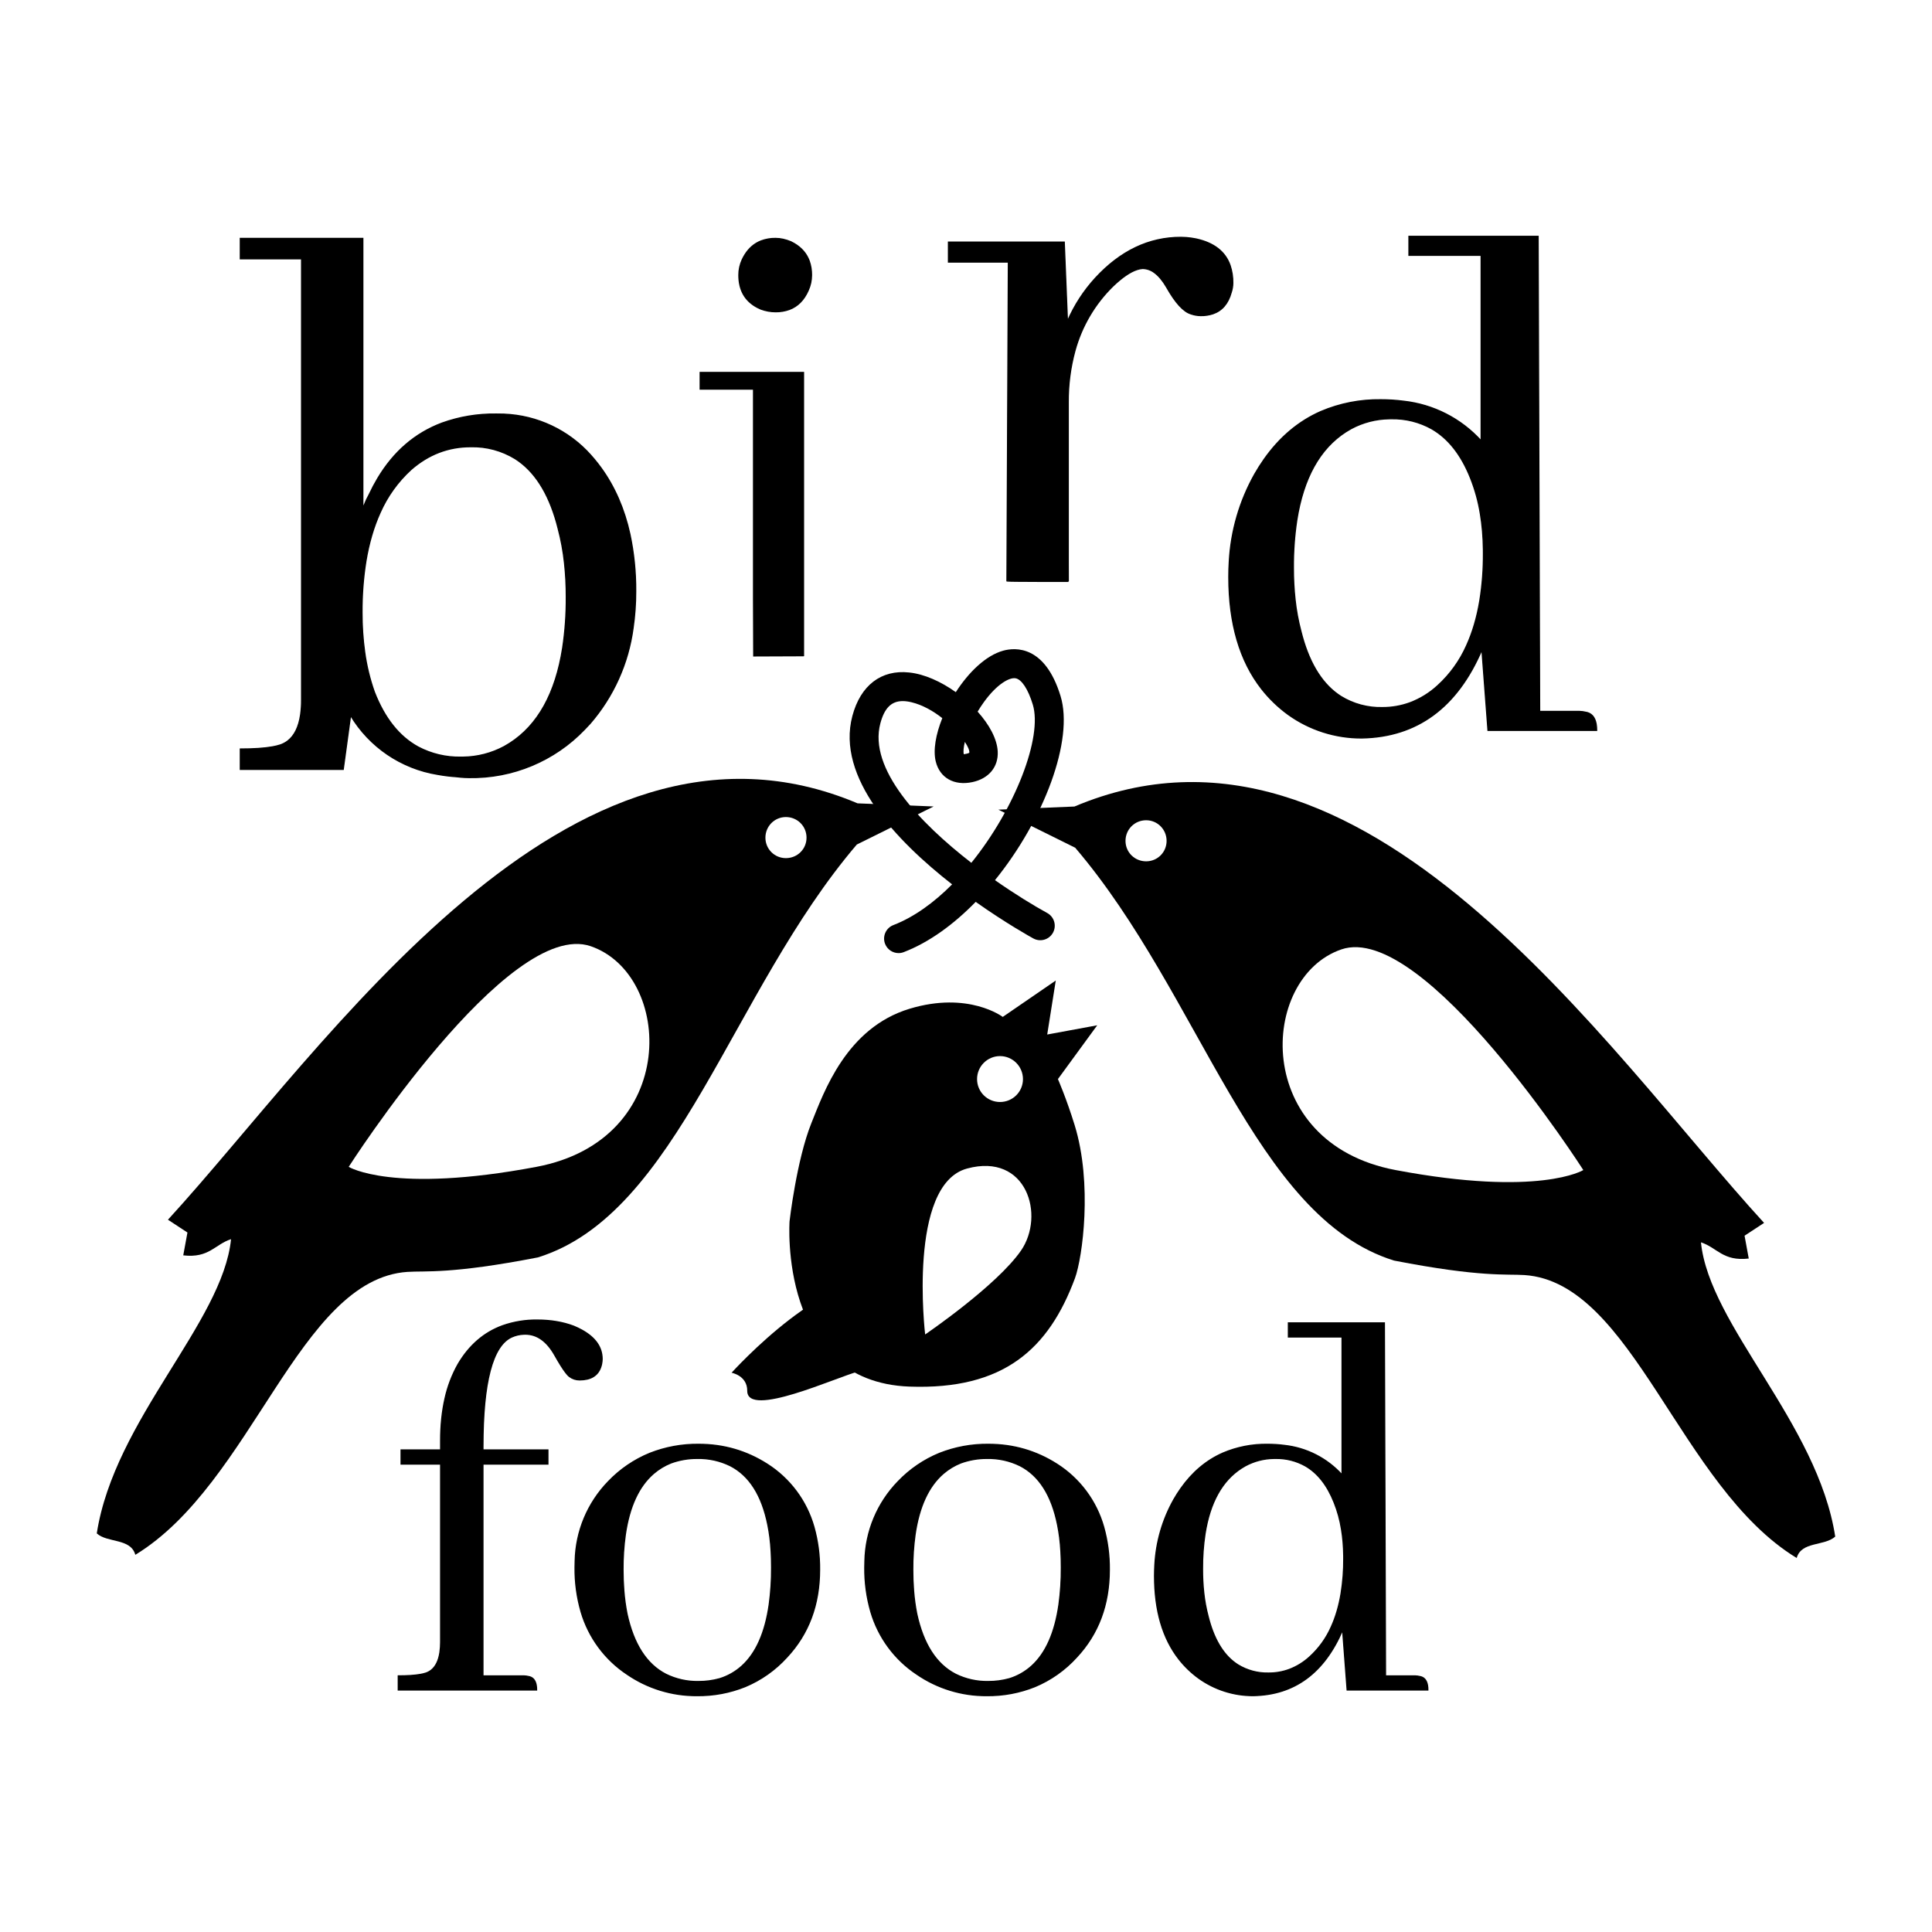
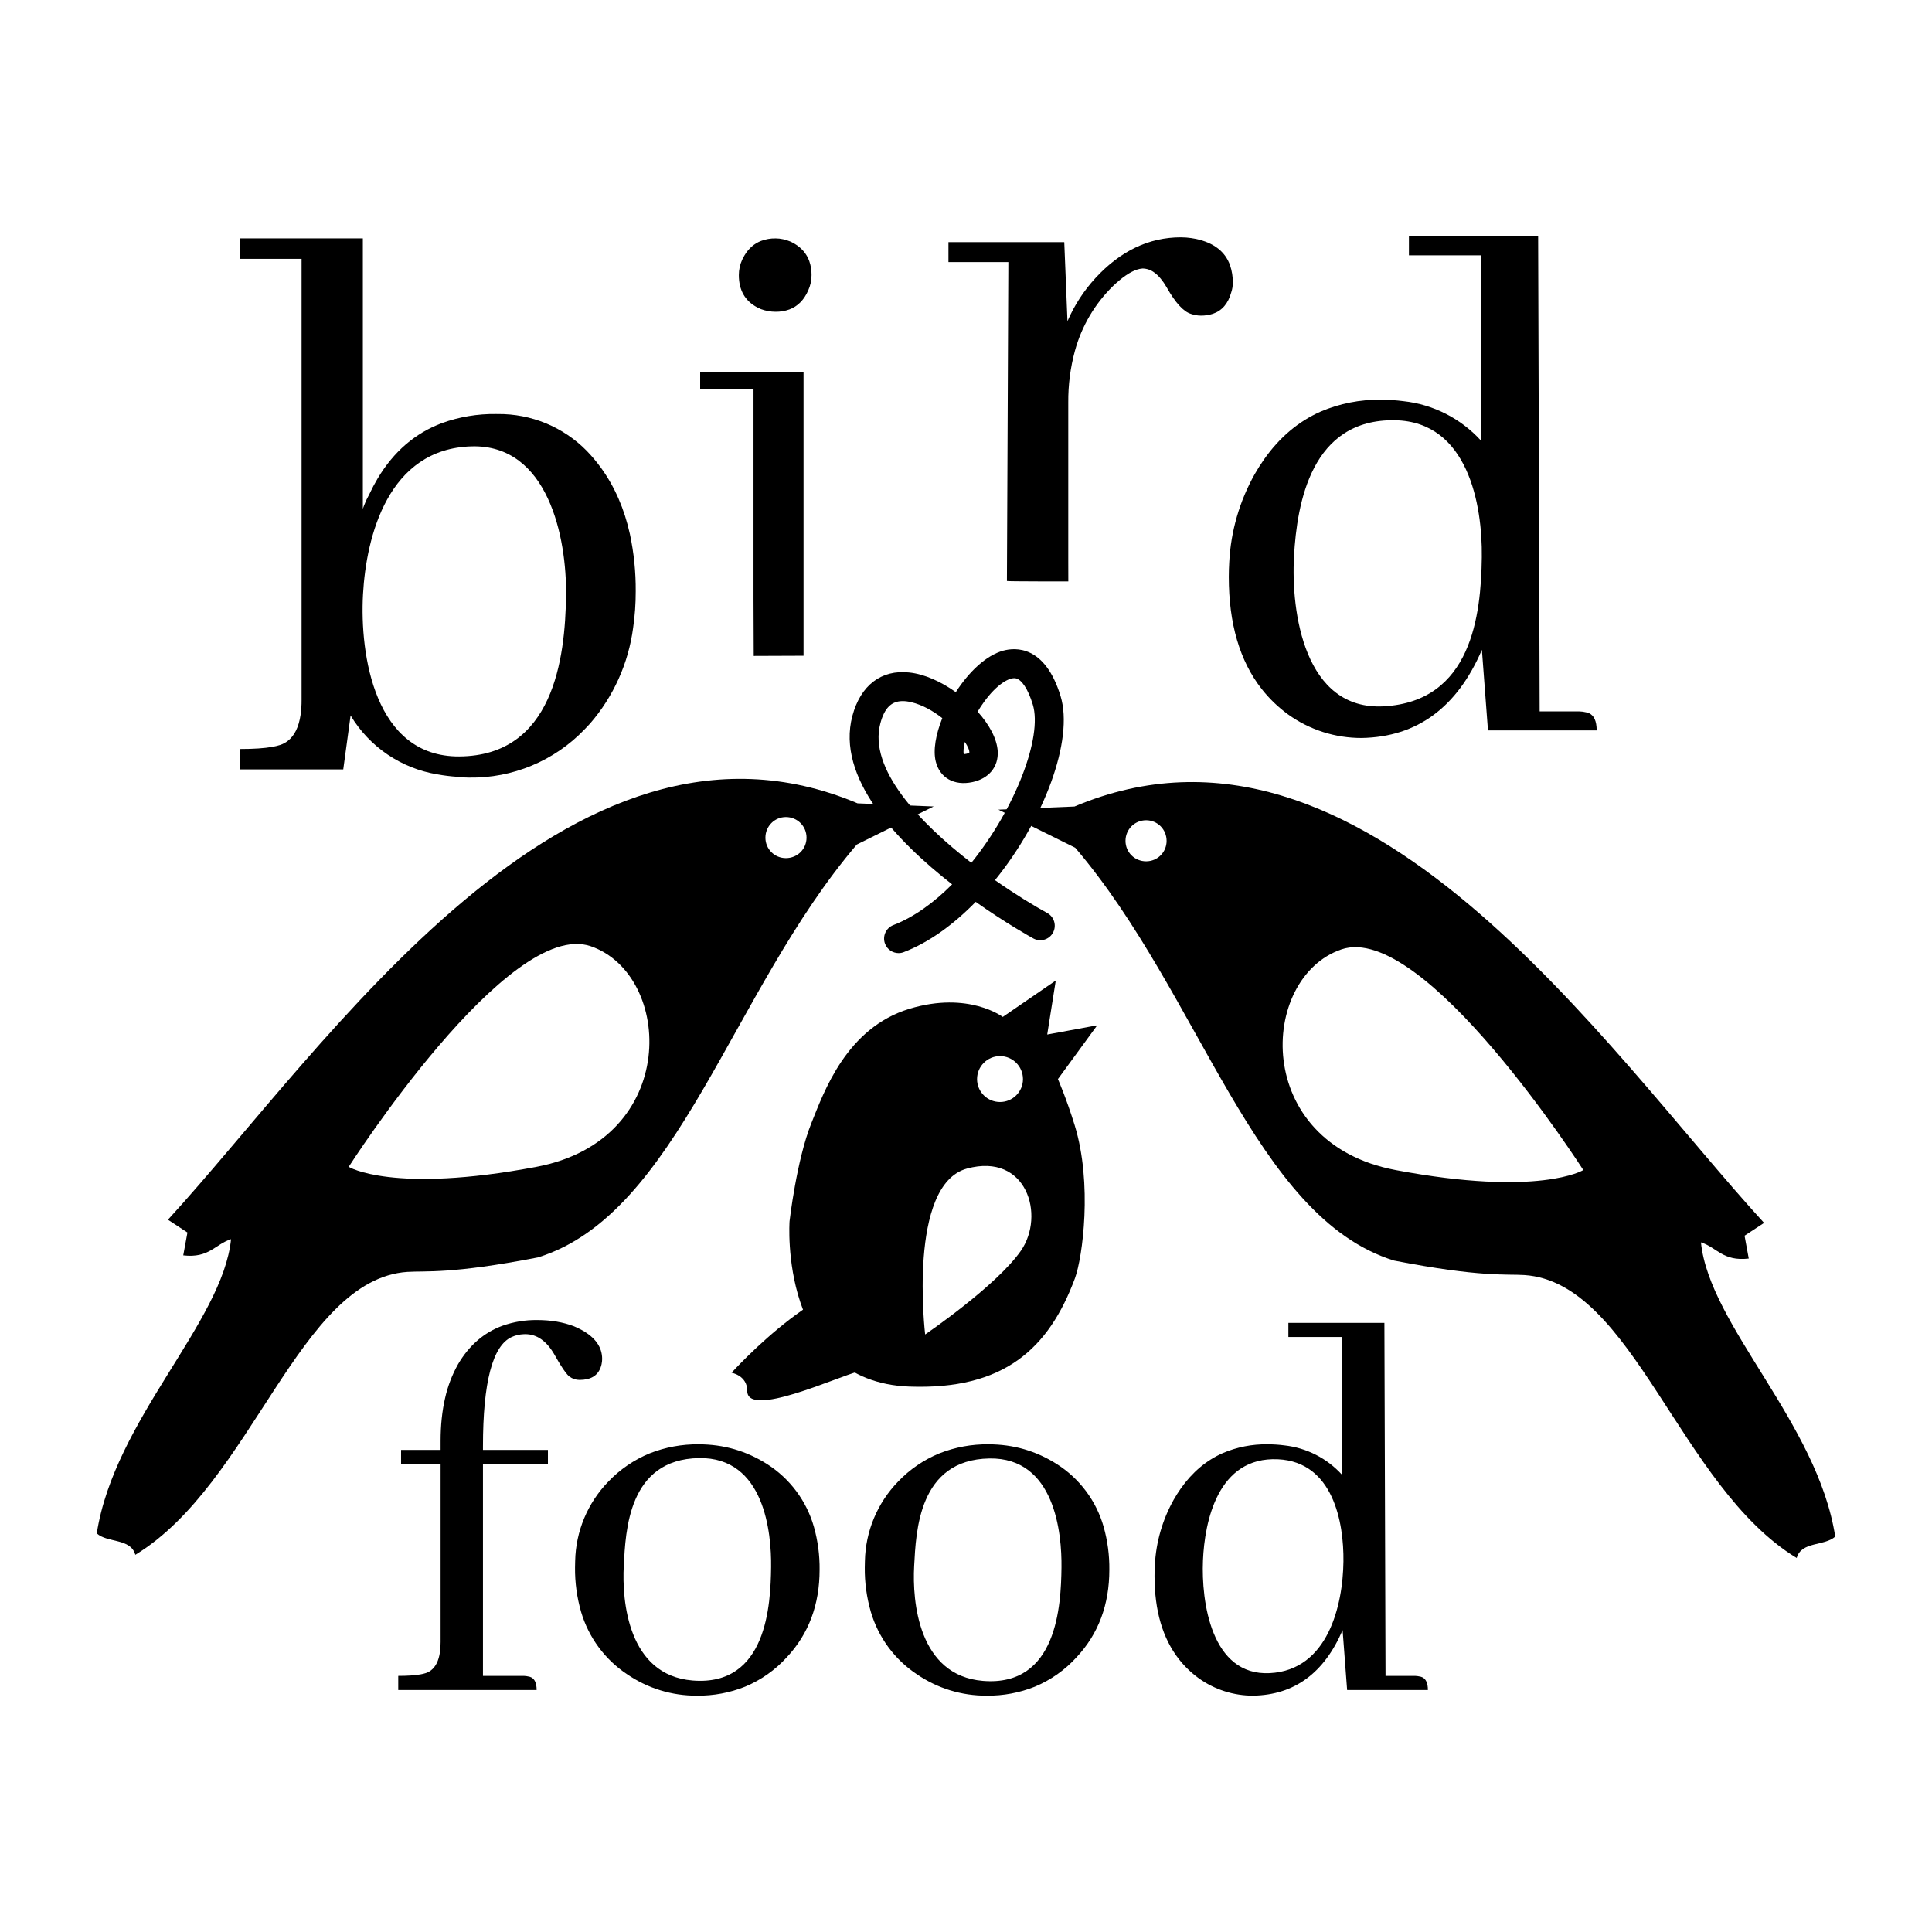
<svg xmlns="http://www.w3.org/2000/svg" width="1200pt" height="1200pt" version="1.1" viewBox="0 0 1200 1200">
-   <g transform="matrix(1, 0, 0, 1, -1.879189, 78.98532)">
-     <path d="m456.27 773.65s63.301-70.211 97.98-53.734c34.738 16.477 6.863 46.129-18.996 52.895-13.992 3.625-69.312 29.293-69.254 12.086 0.059-9.52-9.73-11.246-9.73-11.246z" />
-     <path d="m624.71 552.64 32.93-22.609-5.316 33.539 31.055-5.723-24.406 33.406s5.219 11.844 10.43 28.727c11.125 36.191 4.883 82.066 0.156 94.969-16.32 43.934-44.258 69.406-102.76 67.309-81.602-2.977-74.508-102.74-74.508-102.74s4.356-38.051 13.559-60.938c7.766-19.273 21.707-59.113 60.961-71.004 36.684-11.098 57.898 5.066 57.898 5.066zm-1.703 24.336c-7.871 0-14.258 6.406-14.258 14.281 0 7.894 6.383 14.23 14.258 14.23 7.871 0 14.258-6.336 14.258-14.23-0.016-7.875-6.387-14.281-14.258-14.281zm12.984 120.88c15.203-21.973 3.613-61.094-33.469-51.035-37.066 10.02-26.016 103.05-26.016 103.05s44.207-30.059 59.484-52.02z" />
-     <path d="m255 711c-67.5 4.5-96.203 131.36-169.07 175.74-2.867-10.453-17.242-7.246-23.941-13.297 10.906-70.523 78.191-131.04 83.398-182.76-10.043 3.227-13.559 11.914-29.688 10.055l2.606-14.184-12.109-7.949c98.195-107.2 248.55-334.5 428.35-258.62l47.23 1.945-47.711 23.641c-78.07 91.438-111.07 229.44-198.07 256.44-54 10.5-69.84 8.242-81 9zm235-282.5c-7.043 0-12.707 5.711-12.707 12.805 0 7.066 5.664 12.707 12.707 12.707 7.176 0 12.828-5.641 12.828-12.707 0.012-7.094-5.652-12.805-12.828-12.805zm-154.95 217.27c89.352-16.836 84.996-119.44 33.719-137.05-51.336-17.605-150.31 137.05-150.31 137.05 0.004 0 27.23 16.848 116.59 0z" fill-rule="evenodd" />
-     <path d="m560 513c-3.613 0-7.019-2.195-8.398-5.773-1.777-4.633 0.527-9.84 5.172-11.629 12.852-4.945 25.246-14.004 36.48-25.285-34.477-26.902-72.168-66.301-61.945-104.64 5.051-18.949 17.891-28.859 35.281-26.965 9.469 0.984 19.812 5.676 28.957 12.215 7.957-12.371 18.648-22.801 29.473-25.777 7.488-2.051 25.934-3.394 35.594 28.211 8.352 27.336-10.32 76.824-40.738 114.34 12.469 8.734 24.098 15.828 32.461 20.41 4.356 2.387 5.953 7.859 3.562 12.227-2.375 4.356-7.848 5.953-12.215 3.562-1.789-0.984-17.004-9.434-35.785-22.715-13.586 13.934-28.824 25.117-44.664 31.211-1.074 0.422-2.168 0.613-3.234 0.613zm2.555-156.52c-7.066 0-11.34 4.367-13.871 13.836-7.512 28.188 24.254 61.621 56.52 86.605 27.203-33.648 44.34-78.086 38.16-98.293-2.914-9.59-6.949-15.695-10.766-16.332-3.84-0.59-11.449 3.602-19.453 14.594-1.488 2.039-2.832 4.094-4.043 6.133 7.211 8.016 12.059 16.871 12.48 24.707 0.504 9.59-5.519 16.895-15.73 19.066-11.352 2.426-20.281-2.641-22.777-12.863-1.703-7.019 0.047-16.824 4.078-26.867-5.652-4.441-12.277-8.23-19.152-9.875-1.965-0.473-3.777-0.711-5.445-0.711zm38.617 25.344c-0.84 3.492-1.031 6.203-0.672 7.668 0.266-0.086 0.828-0.145 1.633-0.301 1.355-0.289 1.801-0.637 1.801-0.637 0.215-1.305-0.805-3.754-2.762-6.731z" />
-     <path d="m867.77 703.99c-87-27-120-165-198.07-256.44l-47.723-23.641 47.258-1.945c179.79-75.875 330.16 151.43 428.34 258.62l-12.121 7.945 2.606 14.184c-16.117 1.859-19.633-6.828-29.688-10.055 5.219 51.73 72.504 112.25 83.398 182.76-6.695 6.059-21.059 2.844-23.93 13.297-72.875-44.363-101.58-171.24-169.08-175.74-11.141-0.75-26.992 1.508-80.992-8.992zm-166.82-260.7c0 7.066 5.652 12.707 12.816 12.707 7.055 0 12.707-5.641 12.707-12.707 0-7.094-5.652-12.805-12.707-12.805-7.164 0-12.816 5.711-12.816 12.805zm284.36 204.47s-98.977-154.66-150.3-137.05c-51.277 17.617-55.645 120.21 33.719 137.05 89.367 16.848 116.58 0 116.58 0z" fill-rule="evenodd" />
-   </g>
-   <g id="svgGroup" stroke-linecap="round" fill-rule="evenodd" font-size="9pt" stroke="#000" stroke-width="0.25mm" fill="#000" style="stroke: rgb(0, 0, 0); stroke-width: 0.25mm; fill: rgb(0, 0, 0);" transform="matrix(1, 0, 0, 1, 481.237, 959.328)">
-     <g style="" transform="matrix(0.899627, 0, 0, 0.899627, 38.95109, -78.15202)">
-       <path d="M -327.71 -628.201 L -327.71 -814.899 L -412.313 -814.899 L -412.313 -800.799 L -370.012 -800.799 L -370.012 -496.215 C -369.989 -492.752 -370.219 -489.295 -370.71 -485.865 C -371.969 -477.485 -374.921 -471.508 -379.558 -467.932 C -381.108 -466.747 -382.834 -465.824 -384.675 -465.194 C -386.45 -464.623 -388.268 -464.178 -390.106 -463.867 C -395.62 -462.871 -403.026 -462.376 -412.313 -462.376 L -412.313 -448.276 L -341.242 -448.276 L -336.166 -485.503 C -323.119 -463.78 -301.165 -448.906 -276.156 -444.852 C -271.755 -444.05 -267.308 -443.499 -262.844 -443.202 C -261.126 -442.98 -259.411 -442.825 -257.685 -442.728 C -256.587 -442.663 -255.484 -442.634 -254.38 -442.634 C -224.329 -442.121 -195.427 -454.18 -174.651 -475.902 C -173.376 -477.197 -172.128 -478.512 -170.903 -479.86 C -154.72 -498.51 -144.358 -521.503 -141.112 -545.98 C -139.893 -554.343 -139.293 -562.789 -139.316 -571.238 C -139.218 -584.495 -140.557 -597.726 -143.319 -610.692 C -147.171 -628.173 -153.819 -643.428 -163.258 -656.451 C -166.277 -660.617 -169.587 -664.557 -173.162 -668.252 C -189.346 -684.714 -211.53 -693.874 -234.611 -693.624 C -234.999 -693.633 -235.384 -693.633 -235.771 -693.633 C -248.478 -693.811 -261.109 -691.695 -273.066 -687.394 C -291.571 -680.458 -306.357 -667.739 -317.428 -649.233 C -319.531 -645.703 -321.456 -642.077 -323.195 -638.357 C -324.619 -635.805 -325.861 -633.152 -326.914 -630.427 C -327.195 -629.695 -327.461 -628.949 -327.71 -628.201 Z M -222.555 -662.807 C -231.775 -668.472 -242.436 -671.343 -253.253 -671.071 C -268.669 -671.071 -282.399 -665.81 -294.43 -655.28 C -303.55 -646.946 -310.834 -636.803 -315.807 -625.496 C -320.263 -615.657 -323.529 -604.483 -325.597 -591.972 C -327.45 -580.263 -328.346 -568.425 -328.27 -556.573 C -328.305 -547.383 -327.682 -538.2 -326.411 -529.098 C -325.129 -519.822 -322.917 -510.695 -319.81 -501.858 C -312.752 -483.648 -302.661 -470.947 -289.538 -463.761 C -280.459 -458.951 -270.298 -456.531 -260.025 -456.739 C -259.514 -456.739 -259 -456.739 -258.495 -456.751 C -248.586 -456.865 -238.857 -459.379 -230.129 -464.067 C -228.803 -464.801 -227.5 -465.576 -226.229 -466.396 C -206.853 -478.86 -194.7 -500.746 -189.775 -532.041 C -188.024 -543.71 -187.184 -555.493 -187.261 -567.288 C -187.238 -575.177 -187.652 -583.061 -188.502 -590.903 C -189.357 -598.925 -190.829 -606.867 -192.903 -614.663 C -193.215 -615.929 -193.551 -617.187 -193.896 -618.443 C -199.805 -639.622 -209.359 -654.415 -222.555 -662.807 Z" vector-effect="non-scaling-stroke" style="transform-box: fill-box; transform-origin: 50% 50%;" />
-       <path d="M -23.447 -526.758 L -23.449 -538.13 L -23.449 -722.336 L -94.825 -722.336 L -94.825 -710.822 L -57.986 -710.822 L -57.986 -565.758 C -57.986 -558.568 -57.839 -526.623 -57.839 -526.623 C -57.839 -526.623 -21.914 -526.758 -23.447 -526.758 Z M -17.923 -789.568 C -17.876 -792.902 -18.418 -796.217 -19.53 -799.357 C -21.374 -804.36 -24.793 -808.341 -29.791 -811.306 C -30.574 -811.77 -31.377 -812.198 -32.198 -812.594 C -33.946 -813.33 -35.758 -813.91 -37.611 -814.32 C -39.312 -814.697 -41.048 -814.892 -42.789 -814.896 C -46.197 -814.948 -49.587 -814.359 -52.782 -813.155 C -57.43 -811.341 -61.189 -808.096 -64.056 -803.432 C -64.701 -802.375 -65.292 -801.282 -65.815 -800.158 C -67.338 -796.834 -68.121 -793.223 -68.115 -789.568 C -68.115 -779.19 -63.886 -771.752 -55.422 -767.268 C -54.606 -766.839 -53.77 -766.443 -52.923 -766.084 C -49.541 -764.852 -46.164 -764.241 -42.789 -764.241 C -39.539 -764.192 -36.308 -764.73 -33.254 -765.83 C -27.458 -767.993 -23.115 -772.379 -20.224 -778.977 C -18.701 -782.301 -17.918 -785.914 -17.923 -789.568 Z" vector-effect="non-scaling-stroke" style="transform-origin: 48.622px -673.974px;" />
-       <path d="M 159.356 -578.093 L 159.321 -591.728 L 159.321 -701.476 C 159.209 -713.578 160.762 -725.642 163.935 -737.32 C 168.572 -754.277 177.634 -769.695 190.2 -781.989 C 196.55 -788.048 202.105 -791.844 206.865 -793.375 C 208.08 -793.774 209.333 -794.031 210.611 -794.125 C 213.563 -794.085 216.421 -793.092 218.765 -791.298 C 221.708 -789.168 224.504 -785.83 227.157 -781.294 C 227.344 -780.98 227.525 -780.663 227.706 -780.342 C 228.969 -778.11 230.331 -775.942 231.782 -773.83 C 234.629 -769.729 237.385 -766.724 240.044 -764.816 C 241.315 -763.873 242.738 -763.157 244.25 -762.694 C 246.347 -761.982 248.549 -761.611 250.763 -761.588 C 250.796 -761.588 250.835 -761.588 250.869 -761.588 C 253.703 -761.546 256.521 -761.971 259.217 -762.852 C 265.508 -765.007 269.71 -769.916 271.827 -777.579 C 272.538 -779.68 272.911 -781.877 272.928 -784.097 C 272.928 -784.131 272.928 -784.163 272.928 -784.197 C 272.989 -788.321 272.352 -792.421 271.031 -796.329 C 267.669 -805.794 259.845 -811.858 247.562 -814.528 C 245.352 -814.974 243.122 -815.293 240.88 -815.479 C 239.615 -815.579 238.35 -815.637 237.08 -815.637 C 215.021 -815.637 195.351 -806.263 178.071 -787.509 C 169.984 -778.681 163.552 -768.759 158.768 -757.729 L 156.56 -812.326 L 76.596 -812.326 L 76.596 -798.538 L 117.956 -798.538 L 116.967 -578.365 C 116.929 -578.009 159.891 -578.093 159.356 -578.093 Z" vector-effect="non-scaling-stroke" style="transform-origin: 87.35px -754.409px;" />
-       <path d="M 444.9 -530.849 L 449.096 -475.227 L 524.136 -475.227 C 524.148 -476.701 524.034 -478.173 523.788 -479.629 C 522.913 -484.534 520.407 -487.265 516.264 -487.818 C 515.221 -488.081 513.986 -488.241 512.552 -488.312 C 512.04 -488.335 511.532 -488.344 511.018 -488.344 L 484.782 -488.344 L 483.729 -816.31 L 394.524 -816.31 L 394.524 -803.192 L 444.375 -803.192 L 444.375 -675.157 C 430.458 -690.503 411.403 -700.23 390.813 -702.496 C 385.606 -703.172 380.362 -703.502 375.109 -703.492 C 360.86 -703.705 346.719 -700.925 333.611 -695.329 C 318.26 -688.553 305.235 -677.57 294.532 -662.368 C 292.194 -659.035 290.016 -655.601 288.003 -652.067 C 277.583 -633.508 271.586 -612.798 270.474 -591.541 C 270.264 -588.107 270.158 -584.664 270.158 -581.222 C 270.158 -548.924 277.723 -523.115 292.859 -503.809 C 298.098 -497.142 304.239 -491.23 311.091 -486.243 C 325.91 -475.584 343.731 -469.887 361.989 -469.978 C 400.124 -470.679 427.76 -490.967 444.9 -530.849 Z M 317.1 -620.315 C 315.472 -609.462 314.691 -598.499 314.762 -587.521 C 314.745 -580.182 315.126 -572.852 315.918 -565.556 C 316.713 -558.091 318.083 -550.699 320.011 -543.443 C 320.301 -542.266 320.614 -541.096 320.935 -539.93 C 326.434 -520.225 335.319 -506.464 347.6 -498.657 C 356.175 -493.387 366.094 -490.716 376.157 -490.967 C 382.698 -490.935 389.191 -492.069 395.326 -494.327 C 402.408 -497.011 408.909 -501.038 414.465 -506.185 C 422.938 -513.917 429.71 -523.326 434.354 -533.815 C 438.5 -542.921 441.536 -553.255 443.461 -564.813 C 445.185 -575.619 446.019 -586.55 445.948 -597.494 C 445.948 -598.391 445.943 -599.293 445.932 -600.194 C 445.814 -608.838 445.121 -616.983 443.858 -624.619 C 442.505 -633.121 440.215 -641.449 437.029 -649.443 C 430.652 -665.483 421.735 -676.811 410.286 -683.421 C 401.795 -688.176 392.188 -690.573 382.456 -690.374 C 381.982 -690.374 381.504 -690.368 381.033 -690.358 C 371.816 -690.249 362.763 -687.912 354.644 -683.549 C 353.412 -682.873 352.197 -682.148 351.016 -681.389 C 332.989 -669.788 321.682 -649.434 317.1 -620.315 Z" vector-effect="non-scaling-stroke" style="transform-origin: 69.968px -643.138px;" />
-     </g>
-     <path d="M -156.699 81.587 L -181.257 81.587 L -181.257 -49.966 L -140.913 -49.966 L -140.913 -58.739 L -181.257 -58.739 L -181.257 -60.844 C -181.257 -100.837 -175.291 -123.523 -163.364 -128.899 C -161.022 -129.952 -158.499 -130.541 -155.935 -130.631 C -155.605 -130.646 -155.273 -130.653 -154.944 -130.653 C -147.694 -130.653 -141.612 -126.328 -136.702 -117.674 C -135.969 -116.366 -135.218 -115.07 -134.457 -113.782 C -132.1 -109.822 -130.2 -107.044 -128.756 -105.453 C -128.396 -105.047 -128.005 -104.678 -127.58 -104.344 C -125.71 -102.938 -123.605 -102.238 -121.267 -102.238 C -114.415 -102.238 -110.053 -104.817 -108.179 -109.976 C -107.93 -110.655 -107.734 -111.352 -107.585 -112.059 C -107.35 -113.231 -107.234 -114.283 -107.234 -115.217 C -107.234 -122.541 -111.42 -128.523 -119.792 -133.165 C -121.406 -134.052 -123.069 -134.852 -124.776 -135.564 C -131.558 -138.14 -139.159 -139.426 -147.58 -139.426 C -154.904 -139.519 -162.192 -138.323 -169.104 -135.89 C -180.604 -131.69 -189.799 -123.746 -196.688 -112.059 C -200.44 -105.398 -203.184 -98.218 -204.826 -90.754 C -206.651 -82.778 -207.568 -73.977 -207.568 -64.35 L -207.568 -58.739 L -232.123 -58.739 L -232.123 -49.966 L -207.568 -49.966 L -207.568 60.541 C -207.553 62.695 -207.696 64.848 -208.001 66.977 C -208.785 72.19 -210.616 75.908 -213.505 78.132 C -214.465 78.868 -215.539 79.442 -216.688 79.833 C -217.791 80.19 -218.918 80.467 -220.066 80.66 C -223.496 81.279 -228.101 81.587 -233.877 81.587 L -233.877 90.355 L -147.928 90.355 C -147.917 89.372 -147.996 88.388 -148.16 87.414 C -148.743 84.134 -150.421 82.31 -153.19 81.939 C -153.887 81.762 -154.713 81.655 -155.676 81.608 C -156.017 81.593 -156.359 81.587 -156.699 81.587 Z M 352.677 53.172 L 355.487 90.355 L 405.648 90.355 C 405.659 89.372 405.58 88.388 405.416 87.414 C 404.833 84.134 403.156 82.31 400.39 81.939 C 399.693 81.762 398.864 81.655 397.904 81.608 C 397.563 81.593 397.222 81.587 396.88 81.587 L 379.339 81.587 L 378.638 -137.669 L 318.999 -137.669 L 318.999 -128.899 L 352.329 -128.899 L 352.329 -43.303 C 343.024 -53.562 330.29 -60.064 316.52 -61.58 C 313.039 -62.033 309.534 -62.253 306.021 -62.244 C 296.494 -62.388 287.043 -60.531 278.277 -56.787 C 268.017 -52.258 259.31 -44.916 252.155 -34.752 C 250.591 -32.526 249.133 -30.23 247.786 -27.868 C 240.82 -15.459 236.812 -1.612 236.067 12.597 C 235.926 14.893 235.859 17.195 235.859 19.494 C 235.859 41.088 240.917 58.341 251.032 71.249 C 254.535 75.706 258.638 79.658 263.222 82.991 C 273.132 90.12 285.045 93.926 297.252 93.865 C 322.742 93.398 341.218 79.833 352.677 53.172 Z M -47.247 -62.244 C -57.657 -62.362 -67.992 -60.459 -77.677 -56.638 C -87.379 -52.66 -96.138 -46.683 -103.376 -39.093 C -116.258 -25.844 -123.63 -8.196 -123.992 10.284 C -124.047 11.598 -124.071 12.916 -124.075 14.232 C -124.176 23.578 -122.904 32.89 -120.303 41.867 C -115.641 57.706 -105.545 71.397 -91.798 80.535 C -79.006 89.329 -63.821 93.981 -48.298 93.865 C -38.057 93.987 -27.892 92.084 -18.39 88.269 C -8.529 84.151 0.301 77.919 7.482 70.008 C 21.047 55.511 27.829 37.388 27.829 15.637 C 27.926 6.663 26.741 -2.279 24.316 -10.919 C 19.742 -27.07 9.379 -40.971 -4.796 -49.966 C -17.66 -58.152 -31.81 -62.244 -47.247 -62.244 Z M 132.721 -62.244 C 122.31 -62.362 111.975 -60.459 102.286 -56.638 C 92.583 -52.66 83.829 -46.683 76.592 -39.093 C 63.71 -25.844 56.337 -8.196 55.974 10.284 C 55.921 11.598 55.896 12.916 55.891 14.232 C 55.792 23.578 57.063 32.89 59.664 41.867 C 64.327 57.706 74.418 71.397 88.166 80.535 C 100.961 89.329 116.146 93.983 131.669 93.865 C 141.91 93.987 152.075 92.084 161.577 88.269 C 171.435 84.151 180.265 77.919 187.446 70.008 C 201.009 55.511 207.793 37.388 207.793 15.637 C 207.89 6.663 206.704 -2.279 204.279 -10.919 C 199.706 -27.07 189.342 -40.971 175.167 -49.966 C 162.306 -58.152 148.157 -62.244 132.721 -62.244 Z M -92.828 -6.122 C -93.82 1.088 -94.298 8.358 -94.255 15.637 C -94.259 20.008 -94.09 24.376 -93.749 28.73 C -93.375 33.522 -92.725 38.285 -91.798 42.998 C -87.71 61.855 -79.667 74.374 -67.664 80.563 C -61.32 83.696 -54.315 85.248 -47.247 85.094 C -42.861 85.1 -38.493 84.511 -34.267 83.34 C -29.098 81.745 -24.345 79.029 -20.347 75.39 C -11.597 67.423 -5.975 54.727 -3.482 37.305 C -2.439 29.661 -1.941 21.948 -1.991 14.232 C -1.991 7.449 -2.339 1.252 -3.043 -4.362 C -3.376 -7.002 -3.808 -9.628 -4.33 -12.237 C -8.015 -30.591 -15.77 -42.813 -27.597 -48.917 C -34.027 -52.078 -41.129 -53.644 -48.298 -53.475 C -53.799 -53.494 -59.263 -52.542 -64.436 -50.667 C -68.372 -49.105 -72.022 -46.903 -75.237 -44.144 C -84.441 -36.226 -90.308 -23.552 -92.828 -6.122 Z M 87.138 -6.122 C 86.147 1.088 85.669 8.358 85.712 15.637 C 85.705 20.008 85.874 24.372 86.215 28.73 C 86.588 33.522 87.239 38.285 88.166 42.998 C 92.254 61.855 100.296 74.374 112.302 80.563 C 118.646 83.696 125.65 85.248 132.721 85.094 C 137.107 85.1 141.475 84.511 145.7 83.34 C 150.869 81.745 155.622 79.029 159.619 75.39 C 168.37 67.423 173.993 54.727 176.485 37.305 C 177.527 29.661 178.023 21.948 177.973 14.232 C 177.973 7.449 177.624 1.252 176.925 -4.362 C 176.589 -7.002 176.158 -9.628 175.638 -12.237 C 171.952 -30.591 164.192 -42.813 152.367 -48.917 C 145.937 -52.078 138.835 -53.644 131.669 -53.475 C 126.168 -53.494 120.705 -52.542 115.532 -50.667 C 111.594 -49.105 107.945 -46.903 104.73 -44.144 C 95.526 -36.226 89.659 -23.552 87.138 -6.122 Z M 267.242 -6.639 C 266.156 0.617 265.632 7.948 265.679 15.285 C 265.668 20.192 265.923 25.091 266.448 29.97 C 266.982 34.96 267.895 39.902 269.186 44.752 C 269.382 45.539 269.591 46.321 269.806 47.101 C 273.481 60.275 279.422 69.474 287.628 74.694 C 293.365 78.218 299.996 80.003 306.72 79.833 C 311.095 79.859 315.436 79.098 319.538 77.589 C 324.273 75.792 328.616 73.102 332.33 69.66 C 337.995 64.491 342.521 58.201 345.625 51.188 C 348.398 45.101 350.428 38.192 351.714 30.465 C 352.872 23.242 353.428 15.934 353.382 8.618 C 353.382 8.018 353.377 7.413 353.366 6.813 C 353.288 1.034 352.828 -4.413 351.98 -9.516 C 351.074 -15.201 349.545 -20.765 347.413 -26.114 C 343.155 -36.837 337.195 -44.408 329.535 -48.828 C 323.86 -52.003 317.437 -53.609 310.93 -53.475 C 310.616 -53.475 310.299 -53.473 309.982 -53.465 C 303.822 -53.394 297.769 -51.832 292.337 -48.914 C 291.515 -48.458 290.71 -47.977 289.915 -47.47 C 277.859 -39.715 270.302 -26.106 267.242 -6.639 Z" vector-effect="non-scaling-stroke" style="" />
+   <g transform="" style="fill: currentcolor;">
+     <path d="M 226.087 314.027 C 227.035 311.575 228.152 309.189 229.433 306.893 C 230.998 303.546 232.729 300.284 234.621 297.108 C 244.581 280.46 257.883 269.018 274.531 262.778 C 285.287 258.908 296.651 257.005 308.082 257.165 C 308.43 257.165 308.777 257.165 309.126 257.173 C 329.89 256.948 349.847 265.189 364.407 279.998 C 367.623 283.323 370.601 286.867 373.317 290.615 C 381.808 302.331 387.789 316.055 391.254 331.781 C 393.739 343.446 394.944 355.348 394.856 367.275 C 394.876 374.876 394.337 382.474 393.24 389.998 C 390.32 412.018 380.998 432.703 366.439 449.481 C 365.337 450.694 364.214 451.877 363.067 453.042 C 344.377 472.583 318.376 483.432 291.341 482.97 C 290.348 482.97 289.355 482.944 288.368 482.886 C 286.815 482.799 285.272 482.659 283.726 482.459 C 279.711 482.192 275.71 481.697 271.751 480.975 C 249.252 477.328 229.501 463.947 217.764 444.404 L 213.198 477.895 L 149.26 477.895 L 149.26 465.21 C 157.615 465.21 164.278 464.765 169.238 463.869 C 170.892 463.589 172.527 463.189 174.124 462.675 C 175.78 462.108 177.333 461.278 178.727 460.212 C 182.899 456.995 185.555 451.618 186.687 444.079 C 187.129 440.993 187.336 437.883 187.315 434.768 L 187.315 160.756 L 149.26 160.756 L 149.26 148.071 L 225.371 148.071 L 225.371 316.029 C 225.595 315.356 225.835 314.685 226.087 314.027 Z M 285.211 469.844 C 343.64 469.501 351.084 409.085 351.584 369.759 C 352.039 334.098 340.58 275.912 292.873 277.243 C 241.123 278.688 227.46 332.945 225.467 369.208 C 223.413 406.588 232.621 470.152 285.211 469.844 Z" style="" />
+     <path d="M 499.094 407.29 L 499.093 397.06 L 499.093 231.343 L 434.881 231.343 L 434.881 241.701 L 468.022 241.701 L 468.022 372.205 C 468.022 378.673 468.155 407.412 468.155 407.412 C 468.155 407.412 500.474 407.29 499.094 407.29 Z M 504.064 170.859 C 504.106 167.86 503.619 164.878 502.618 162.053 C 500.959 157.552 497.884 153.971 493.387 151.303 C 492.683 150.886 491.96 150.501 491.222 150.144 C 489.649 149.482 488.019 148.961 486.352 148.592 C 484.822 148.253 483.26 148.077 481.694 148.074 C 478.628 148.027 475.578 148.557 472.704 149.64 C 468.522 151.272 465.141 154.191 462.562 158.387 C 461.981 159.338 461.45 160.321 460.979 161.332 C 459.609 164.323 458.905 167.571 458.91 170.859 C 458.91 180.196 462.714 186.887 470.329 190.921 C 471.063 191.307 471.815 191.663 472.577 191.986 C 475.62 193.094 478.658 193.644 481.694 193.644 C 484.618 193.688 487.524 193.204 490.272 192.215 C 495.486 190.269 499.393 186.323 501.994 180.387 C 503.364 177.397 504.069 174.147 504.064 170.859 Z" style="" />
+     <path d="M 663.549 361.108 L 663.518 348.841 L 663.518 250.109 C 663.417 239.222 664.814 228.369 667.668 217.863 C 671.84 202.608 679.992 188.738 691.297 177.678 C 697.01 172.227 702.007 168.812 706.289 167.434 C 707.382 167.075 708.51 166.844 709.659 166.76 C 712.315 166.796 714.886 167.689 716.995 169.303 C 719.643 171.219 722.158 174.222 724.545 178.303 C 724.713 178.585 724.876 178.87 725.039 179.159 C 726.175 181.167 727.4 183.118 728.705 185.018 C 731.267 188.707 733.746 191.41 736.138 193.127 C 737.282 193.975 738.562 194.619 739.922 195.036 C 741.808 195.676 743.789 196.01 745.781 196.031 C 745.811 196.031 745.846 196.031 745.877 196.031 C 748.426 196.069 750.961 195.686 753.387 194.894 C 759.046 192.955 762.826 188.539 764.731 181.645 C 765.371 179.755 765.706 177.778 765.721 175.781 C 765.721 175.751 765.721 175.722 765.721 175.691 C 765.776 171.981 765.203 168.293 764.015 164.777 C 760.99 156.262 753.952 150.807 742.902 148.405 C 740.913 148.003 738.907 147.716 736.89 147.549 C 735.752 147.459 734.614 147.407 733.472 147.407 C 713.627 147.407 695.931 155.84 680.386 172.712 C 673.11 180.654 667.324 189.58 663.02 199.503 L 661.034 150.386 L 589.096 150.386 L 589.096 162.79 L 626.304 162.79 L 625.415 360.863 C 625.381 361.183 664.03 361.108 663.549 361.108 Z" />
+     <path d="M 845.843 458.371 C 829.418 458.453 813.385 453.328 800.054 443.739 C 793.89 439.252 788.365 433.934 783.652 427.936 C 770.035 410.568 763.229 387.349 763.229 358.293 C 763.229 355.196 763.325 352.099 763.514 349.01 C 764.514 329.886 769.909 311.255 779.283 294.559 C 781.094 291.38 783.054 288.29 785.157 285.292 C 794.786 271.616 806.503 261.735 820.314 255.639 C 832.106 250.605 844.827 248.104 857.646 248.296 C 862.372 248.287 867.09 248.583 871.774 249.192 C 890.297 251.23 907.44 259.981 919.96 273.787 L 919.96 158.603 L 875.112 158.603 L 875.112 146.801 L 955.364 146.801 L 956.311 441.849 L 979.914 441.849 C 980.376 441.849 980.833 441.857 981.294 441.877 C 982.584 441.941 983.695 442.085 984.633 442.322 C 988.36 442.819 990.615 445.276 991.402 449.689 C 991.623 450.999 991.726 452.323 991.715 453.649 L 924.207 453.649 L 920.432 403.61 C 905.012 439.489 880.15 457.74 845.843 458.371 Z M 859.578 438.706 C 913.937 435.649 919.911 382.259 920.377 346.097 C 920.801 313.308 911.677 261.885 866.536 261.029 C 814.511 260.042 805.583 312.248 803.726 345.592 C 801.811 379.963 810.088 441.489 859.578 438.706 Z" style="" />
+     <path d="M 325.561 1040.936 C 326.524 1040.983 327.35 1041.09 328.047 1041.267 C 330.816 1041.638 332.494 1043.462 333.077 1046.742 C 333.241 1047.716 333.32 1048.7 333.309 1049.683 L 247.36 1049.683 L 247.36 1040.915 C 253.136 1040.915 257.741 1040.607 261.171 1039.988 C 262.319 1039.795 263.446 1039.518 264.549 1039.161 C 265.698 1038.77 266.772 1038.196 267.732 1037.46 C 270.621 1035.236 272.452 1031.518 273.236 1026.305 C 273.541 1024.176 273.684 1022.023 273.669 1019.869 L 273.669 909.362 L 249.114 909.362 L 249.114 900.589 L 273.669 900.589 L 273.669 894.978 C 273.669 885.351 274.586 876.55 276.411 868.574 C 278.053 861.11 280.797 853.93 284.549 847.269 C 291.438 835.582 300.633 827.638 312.133 823.438 C 319.045 821.005 326.333 819.809 333.657 819.902 C 342.078 819.902 349.679 821.188 356.461 823.764 C 358.168 824.476 359.831 825.276 361.445 826.163 C 369.817 830.805 374.003 836.787 374.003 844.111 C 374.003 845.045 373.887 846.097 373.652 847.269 C 373.503 847.976 373.307 848.673 373.058 849.352 C 371.184 854.511 366.822 857.09 359.97 857.09 C 357.632 857.09 355.527 856.39 353.657 854.984 C 353.232 854.65 352.841 854.281 352.481 853.875 C 351.037 852.284 349.137 849.506 346.78 845.546 C 346.019 844.258 345.268 842.962 344.535 841.654 C 339.625 833 333.543 828.675 326.293 828.675 C 325.964 828.675 325.632 828.682 325.302 828.697 C 322.738 828.787 320.215 829.376 317.873 830.429 C 305.946 835.805 299.98 858.491 299.98 898.484 L 299.98 900.589 L 340.324 900.589 L 340.324 909.362 L 299.98 909.362 L 299.98 1040.915 L 324.538 1040.915 C 324.878 1040.915 325.22 1040.921 325.561 1040.936 Z M 778.489 1053.193 C 766.282 1053.254 754.369 1049.448 744.459 1042.319 C 739.875 1038.986 735.772 1035.034 732.269 1030.577 C 722.154 1017.669 717.096 1000.416 717.096 978.822 C 717.096 976.523 717.163 974.221 717.304 971.925 C 718.049 957.716 722.057 943.869 729.023 931.46 C 730.37 929.098 731.828 926.802 733.392 924.576 C 740.547 914.412 749.254 907.07 759.514 902.541 C 768.28 898.797 777.731 896.94 787.258 897.084 C 790.771 897.075 794.276 897.295 797.757 897.748 C 811.527 899.264 824.261 905.766 833.566 916.025 L 833.566 830.429 L 800.236 830.429 L 800.236 821.659 L 859.875 821.659 L 860.576 1040.915 L 878.117 1040.915 C 878.459 1040.915 878.8 1040.921 879.141 1040.936 C 880.101 1040.983 880.93 1041.09 881.627 1041.267 C 884.393 1041.638 886.07 1043.462 886.653 1046.742 C 886.817 1047.716 886.896 1048.7 886.885 1049.683 L 836.724 1049.683 L 833.914 1012.5 C 822.455 1039.161 803.979 1052.726 778.489 1053.193 Z M 476.441 909.362 C 490.616 918.357 500.979 932.258 505.553 948.409 C 507.978 957.049 509.163 965.991 509.066 974.965 C 509.066 996.716 502.284 1014.839 488.719 1029.336 C 481.538 1037.247 472.708 1043.479 462.847 1047.597 C 453.345 1051.412 443.18 1053.315 432.939 1053.193 C 417.416 1053.309 402.231 1048.657 389.439 1039.863 C 375.692 1030.725 365.596 1017.034 360.934 1001.195 C 358.333 992.218 357.061 982.906 357.162 973.56 C 357.166 972.244 357.19 970.926 357.245 969.612 C 357.607 951.132 364.979 933.484 377.861 920.235 C 385.099 912.645 393.858 906.668 403.56 902.69 C 413.245 898.869 423.58 896.966 433.99 897.084 C 449.427 897.084 463.577 901.176 476.441 909.362 Z M 656.404 909.362 C 670.579 918.357 680.943 932.258 685.516 948.409 C 687.941 957.049 689.127 965.991 689.03 974.965 C 689.03 996.716 682.246 1014.839 668.683 1029.336 C 661.502 1037.247 652.672 1043.479 642.814 1047.597 C 633.312 1051.412 623.147 1053.315 612.906 1053.193 C 597.383 1053.311 582.198 1048.657 569.403 1039.863 C 555.655 1030.725 545.564 1017.034 540.901 1001.195 C 538.3 992.218 537.029 982.906 537.128 973.56 C 537.133 972.244 537.158 970.926 537.211 969.612 C 537.574 951.132 544.947 933.484 557.829 920.235 C 565.066 912.645 573.82 906.668 583.523 902.69 C 593.212 898.869 603.547 896.966 613.958 897.084 C 629.394 897.084 643.543 901.176 656.404 909.362 Z M 788.658 1039.214 C 824.975 1037.407 834.087 996.787 834.433 969.936 C 834.748 945.588 828.056 908.016 793.826 906.387 C 756.307 904.601 748.216 945.119 747.185 969.179 C 746.091 994.717 752.257 1041.025 788.658 1039.214 Z M 610.533 1044.025 C 656.784 1047.805 659.009 996.798 659.304 973.605 C 659.572 952.574 655.324 905.156 614.491 905.88 C 570.418 906.661 568.975 951.284 567.799 972.67 C 566.588 994.716 570.42 1040.747 610.533 1044.025 Z M 430.171 1043.786 C 476.422 1047.566 478.647 996.559 478.942 973.366 C 479.21 952.335 474.962 904.917 434.129 905.641 C 390.056 906.422 388.613 951.045 387.437 972.431 C 386.226 994.477 390.058 1040.508 430.171 1043.786 Z" style="" />
+     <path d="M 454.391 852.635 C 454.391 852.635 517.692 782.424 552.371 798.901 C 587.109 815.378 559.234 845.03 533.375 851.796 C 519.383 855.421 464.063 881.089 464.121 863.882 C 464.179 854.363 454.39 852.636 454.39 852.636 L 454.391 852.635 Z" />
+     <path d="M 622.831 631.625 L 655.761 609.016 L 650.444 642.555 L 681.499 636.833 L 657.093 670.239 C 657.093 670.239 662.312 682.083 667.523 698.966 C 678.648 735.157 672.406 781.032 667.68 793.935 C 651.36 837.869 623.422 863.341 564.92 861.244 C 483.318 858.267 490.412 758.504 490.412 758.504 C 490.412 758.504 494.767 720.453 503.971 697.566 C 511.736 678.293 525.678 638.453 564.932 626.562 C 601.616 615.464 622.83 631.628 622.83 631.628 L 622.831 631.625 Z M 621.128 655.961 C 613.257 655.961 606.87 662.367 606.87 670.242 C 606.87 678.137 613.253 684.472 621.128 684.472 C 628.999 684.472 635.386 678.136 635.386 670.242 C 635.37 662.367 628.999 655.961 621.128 655.961 Z M 634.112 776.841 C 649.315 754.868 637.725 715.747 600.643 725.806 C 563.577 735.826 574.627 828.856 574.627 828.856 C 574.627 828.856 618.834 798.797 634.111 776.836 L 634.112 776.841 Z" />
+     <path d="M 253.121 789.985 C 185.621 794.485 156.918 921.345 84.051 965.725 C 81.184 955.272 66.809 958.479 60.11 952.428 C 71.016 881.905 138.301 821.388 143.508 769.668 C 133.465 772.895 129.949 781.582 113.82 779.723 L 116.425 765.539 L 104.316 757.59 C 202.511 650.39 352.866 423.09 532.666 498.97 L 579.896 500.915 L 532.185 524.556 C 454.115 615.994 421.115 753.996 334.115 780.996 C 280.115 791.496 264.275 789.239 253.115 789.996 L 253.121 789.985 Z M 488.121 507.485 C 481.078 507.485 475.414 513.196 475.414 520.29 C 475.414 527.357 481.078 532.997 488.121 532.997 C 495.297 532.997 500.949 527.357 500.949 520.29 C 500.961 513.196 495.297 507.485 488.121 507.485 Z M 333.171 724.755 C 422.523 707.919 418.167 605.315 366.89 587.705 C 315.554 570.1 216.58 724.755 216.58 724.755 C 216.584 724.755 243.81 741.603 333.17 724.755 L 333.171 724.755 Z" />
+     <path d="M 558.121 591.985 C 554.508 591.985 551.101 589.79 549.722 586.212 C 547.945 581.579 550.25 576.372 554.894 574.583 C 567.746 569.638 580.14 560.579 591.374 549.298 C 556.897 522.396 519.206 482.997 529.429 444.658 C 534.48 425.709 547.32 415.799 564.71 417.693 C 574.179 418.677 584.522 423.369 593.667 429.908 C 601.624 417.537 612.315 407.107 623.14 404.131 C 630.629 402.08 649.074 400.736 658.734 432.342 C 667.086 459.678 648.414 509.166 617.996 546.682 C 630.465 555.416 642.094 562.51 650.457 567.092 C 654.813 569.479 656.41 574.951 654.02 579.319 C 651.645 583.674 646.172 585.272 641.805 582.881 C 640.016 581.897 624.801 573.448 606.02 560.166 C 592.434 574.1 577.196 585.283 561.356 591.377 C 560.282 591.799 559.188 591.991 558.121 591.991 L 558.121 591.985 Z M 560.676 435.465 C 553.609 435.465 549.336 439.832 546.805 449.301 C 539.293 477.489 571.059 510.922 603.325 535.906 C 630.528 502.258 647.665 457.82 641.485 437.613 C 638.57 428.023 634.535 421.918 630.719 421.281 C 626.879 420.691 619.27 424.883 611.266 435.875 C 609.777 437.914 608.434 439.969 607.223 442.008 C 614.433 450.024 619.282 458.879 619.703 466.715 C 620.206 476.305 614.183 483.61 603.973 485.781 C 592.621 488.207 583.692 483.14 581.196 472.918 C 579.492 465.899 581.242 456.094 585.274 446.051 C 579.621 441.61 572.997 437.821 566.122 436.176 C 564.157 435.703 562.344 435.465 560.676 435.465 L 560.676 435.465 Z M 599.293 460.809 C 598.453 464.301 598.261 467.012 598.621 468.477 C 598.886 468.391 599.449 468.333 600.253 468.176 C 601.609 467.887 602.054 467.54 602.054 467.54 C 602.269 466.235 601.25 463.786 599.293 460.809 L 599.293 460.809 Z" />
+     <path d="M 865.891 782.975 C 778.891 755.975 745.891 617.975 667.821 526.535 L 620.098 502.894 L 667.356 500.949 C 847.146 425.074 997.516 652.379 1095.696 759.569 L 1083.575 767.514 L 1086.18 781.698 C 1070.063 783.558 1066.547 774.87 1056.492 771.643 C 1061.711 823.373 1128.996 883.893 1139.89 954.403 C 1133.195 960.462 1118.831 957.247 1115.96 967.7 C 1043.085 923.337 1014.38 796.46 946.88 791.96 C 935.739 791.21 919.888 793.468 865.888 782.968 L 865.891 782.975 Z M 699.071 522.275 C 699.071 529.342 704.723 534.982 711.887 534.982 C 718.942 534.982 724.594 529.342 724.594 522.275 C 724.594 515.181 718.942 509.47 711.887 509.47 C 704.723 509.47 699.071 515.181 699.071 522.275 Z M 983.431 726.745 C 983.431 726.745 884.454 572.085 833.131 589.695 C 781.854 607.312 777.486 709.905 866.85 726.745 C 956.217 743.593 983.43 726.745 983.43 726.745 L 983.431 726.745 Z" />
  </g>
</svg>
